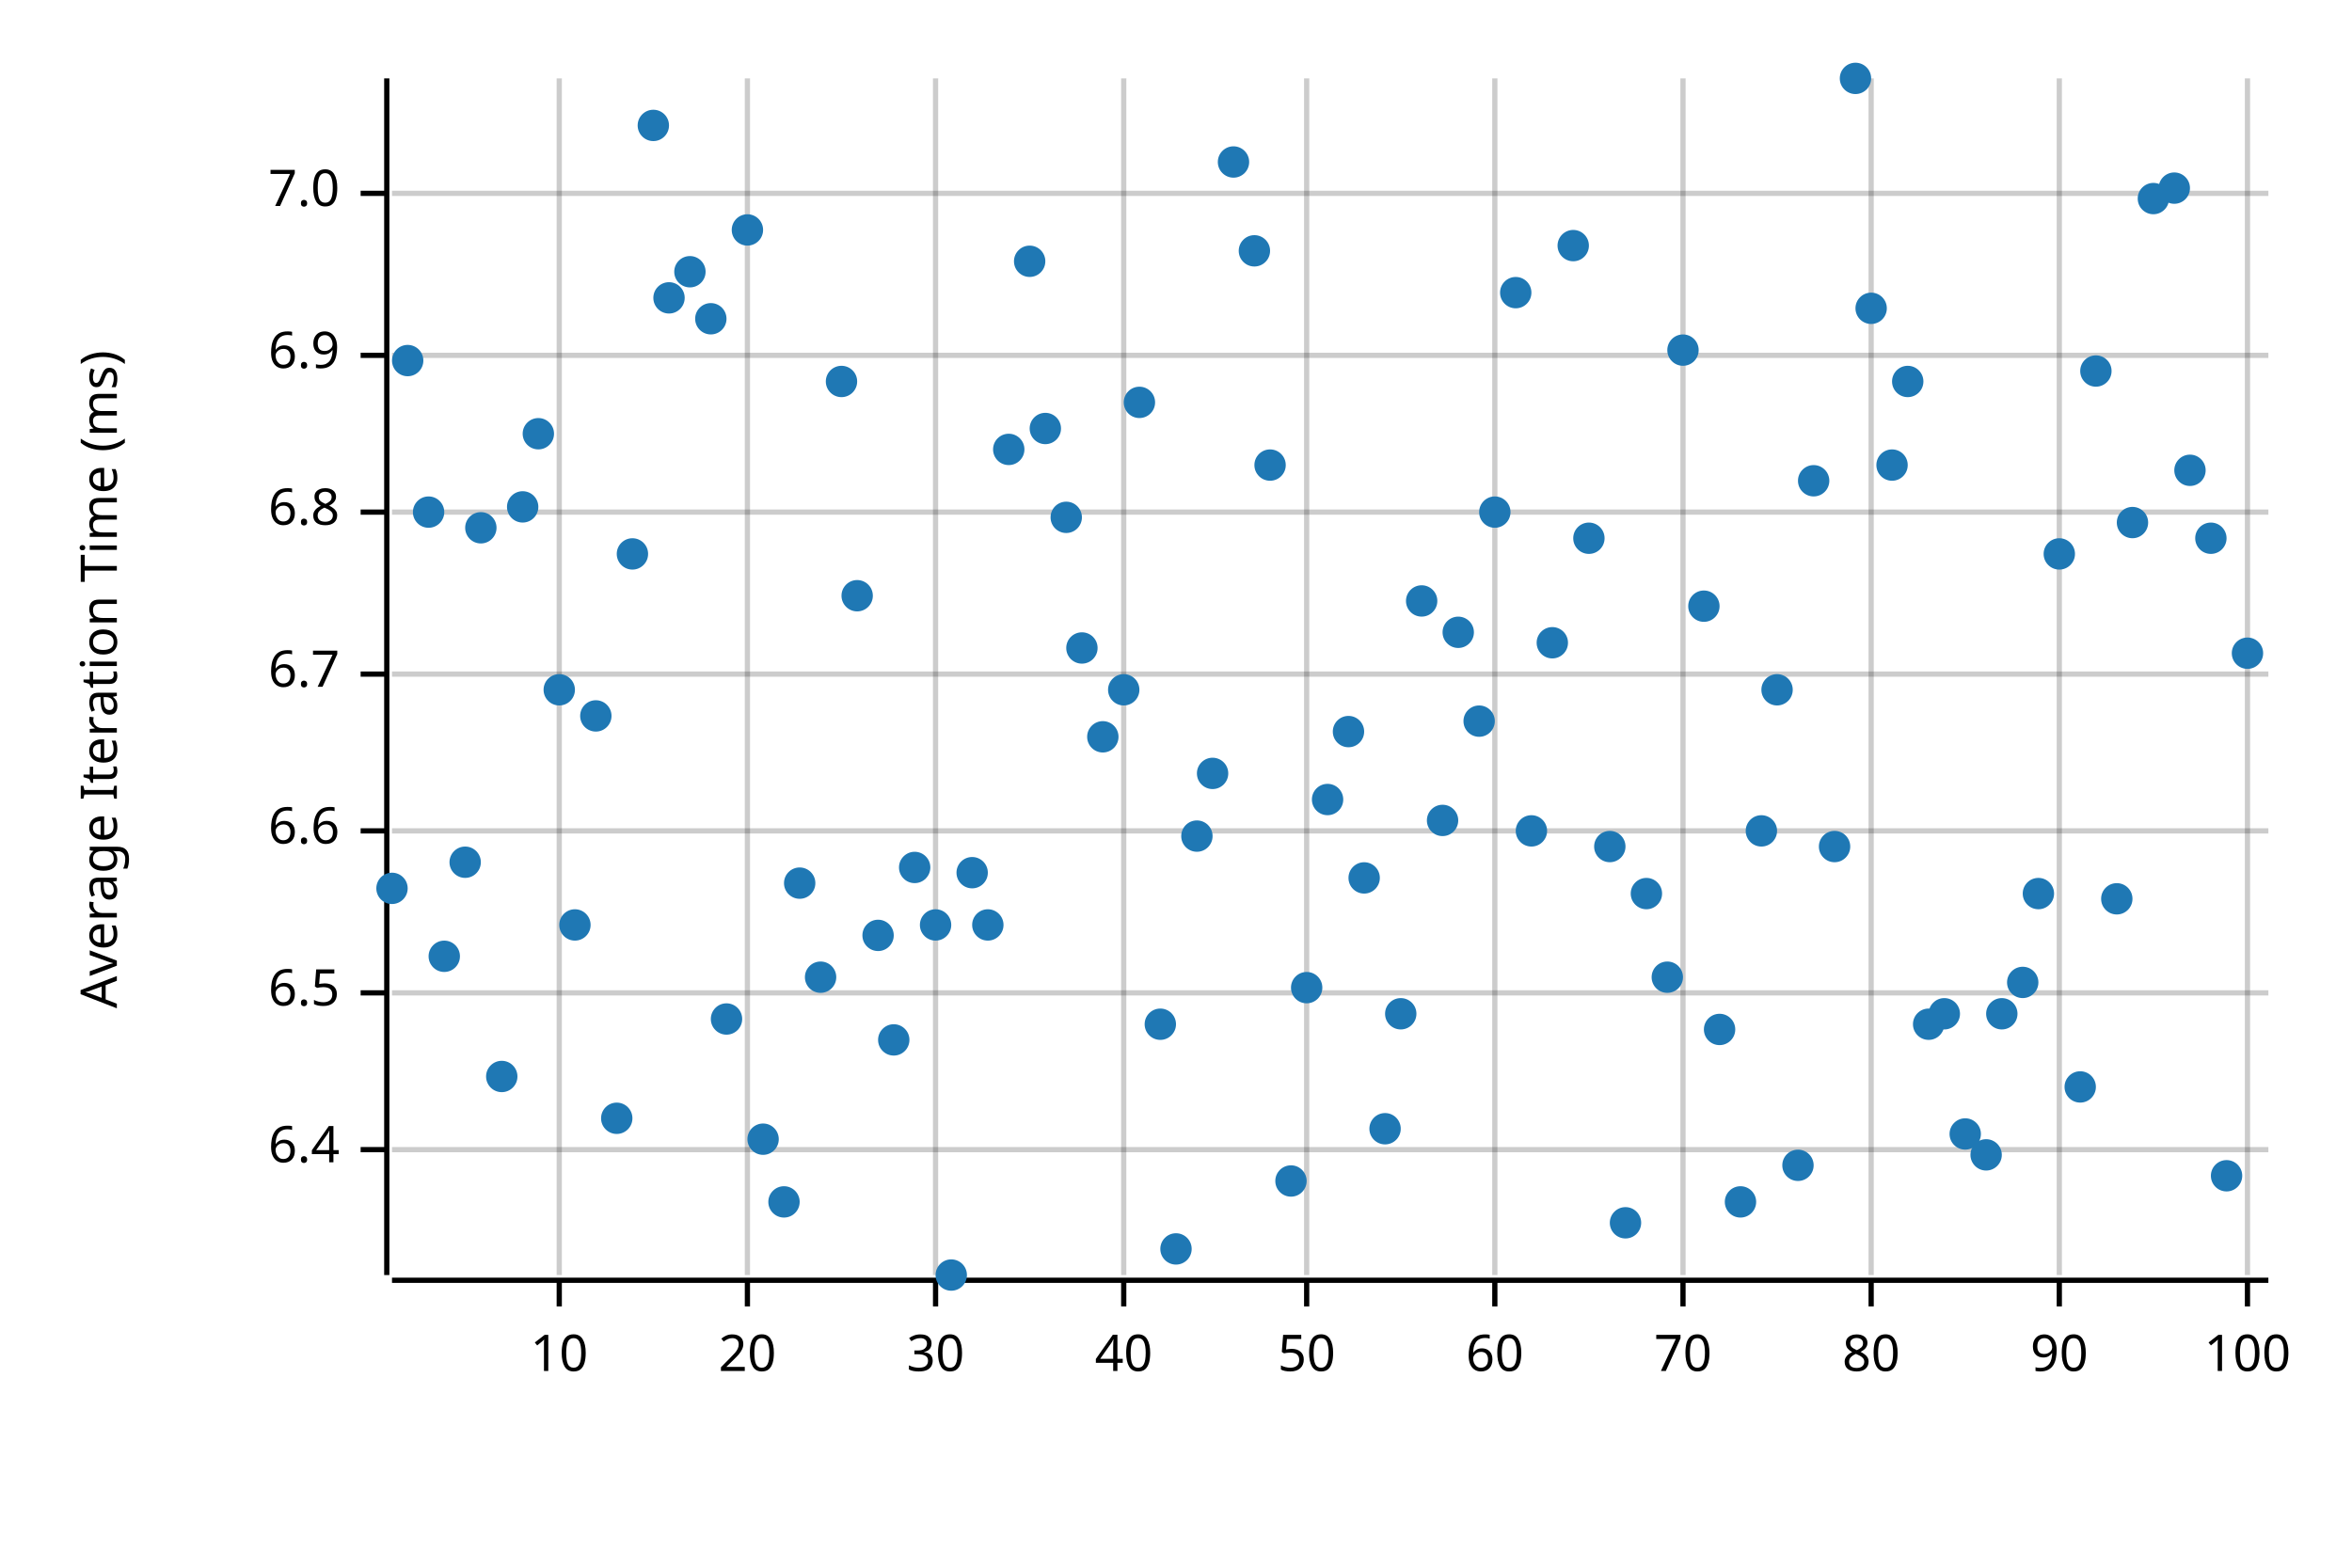
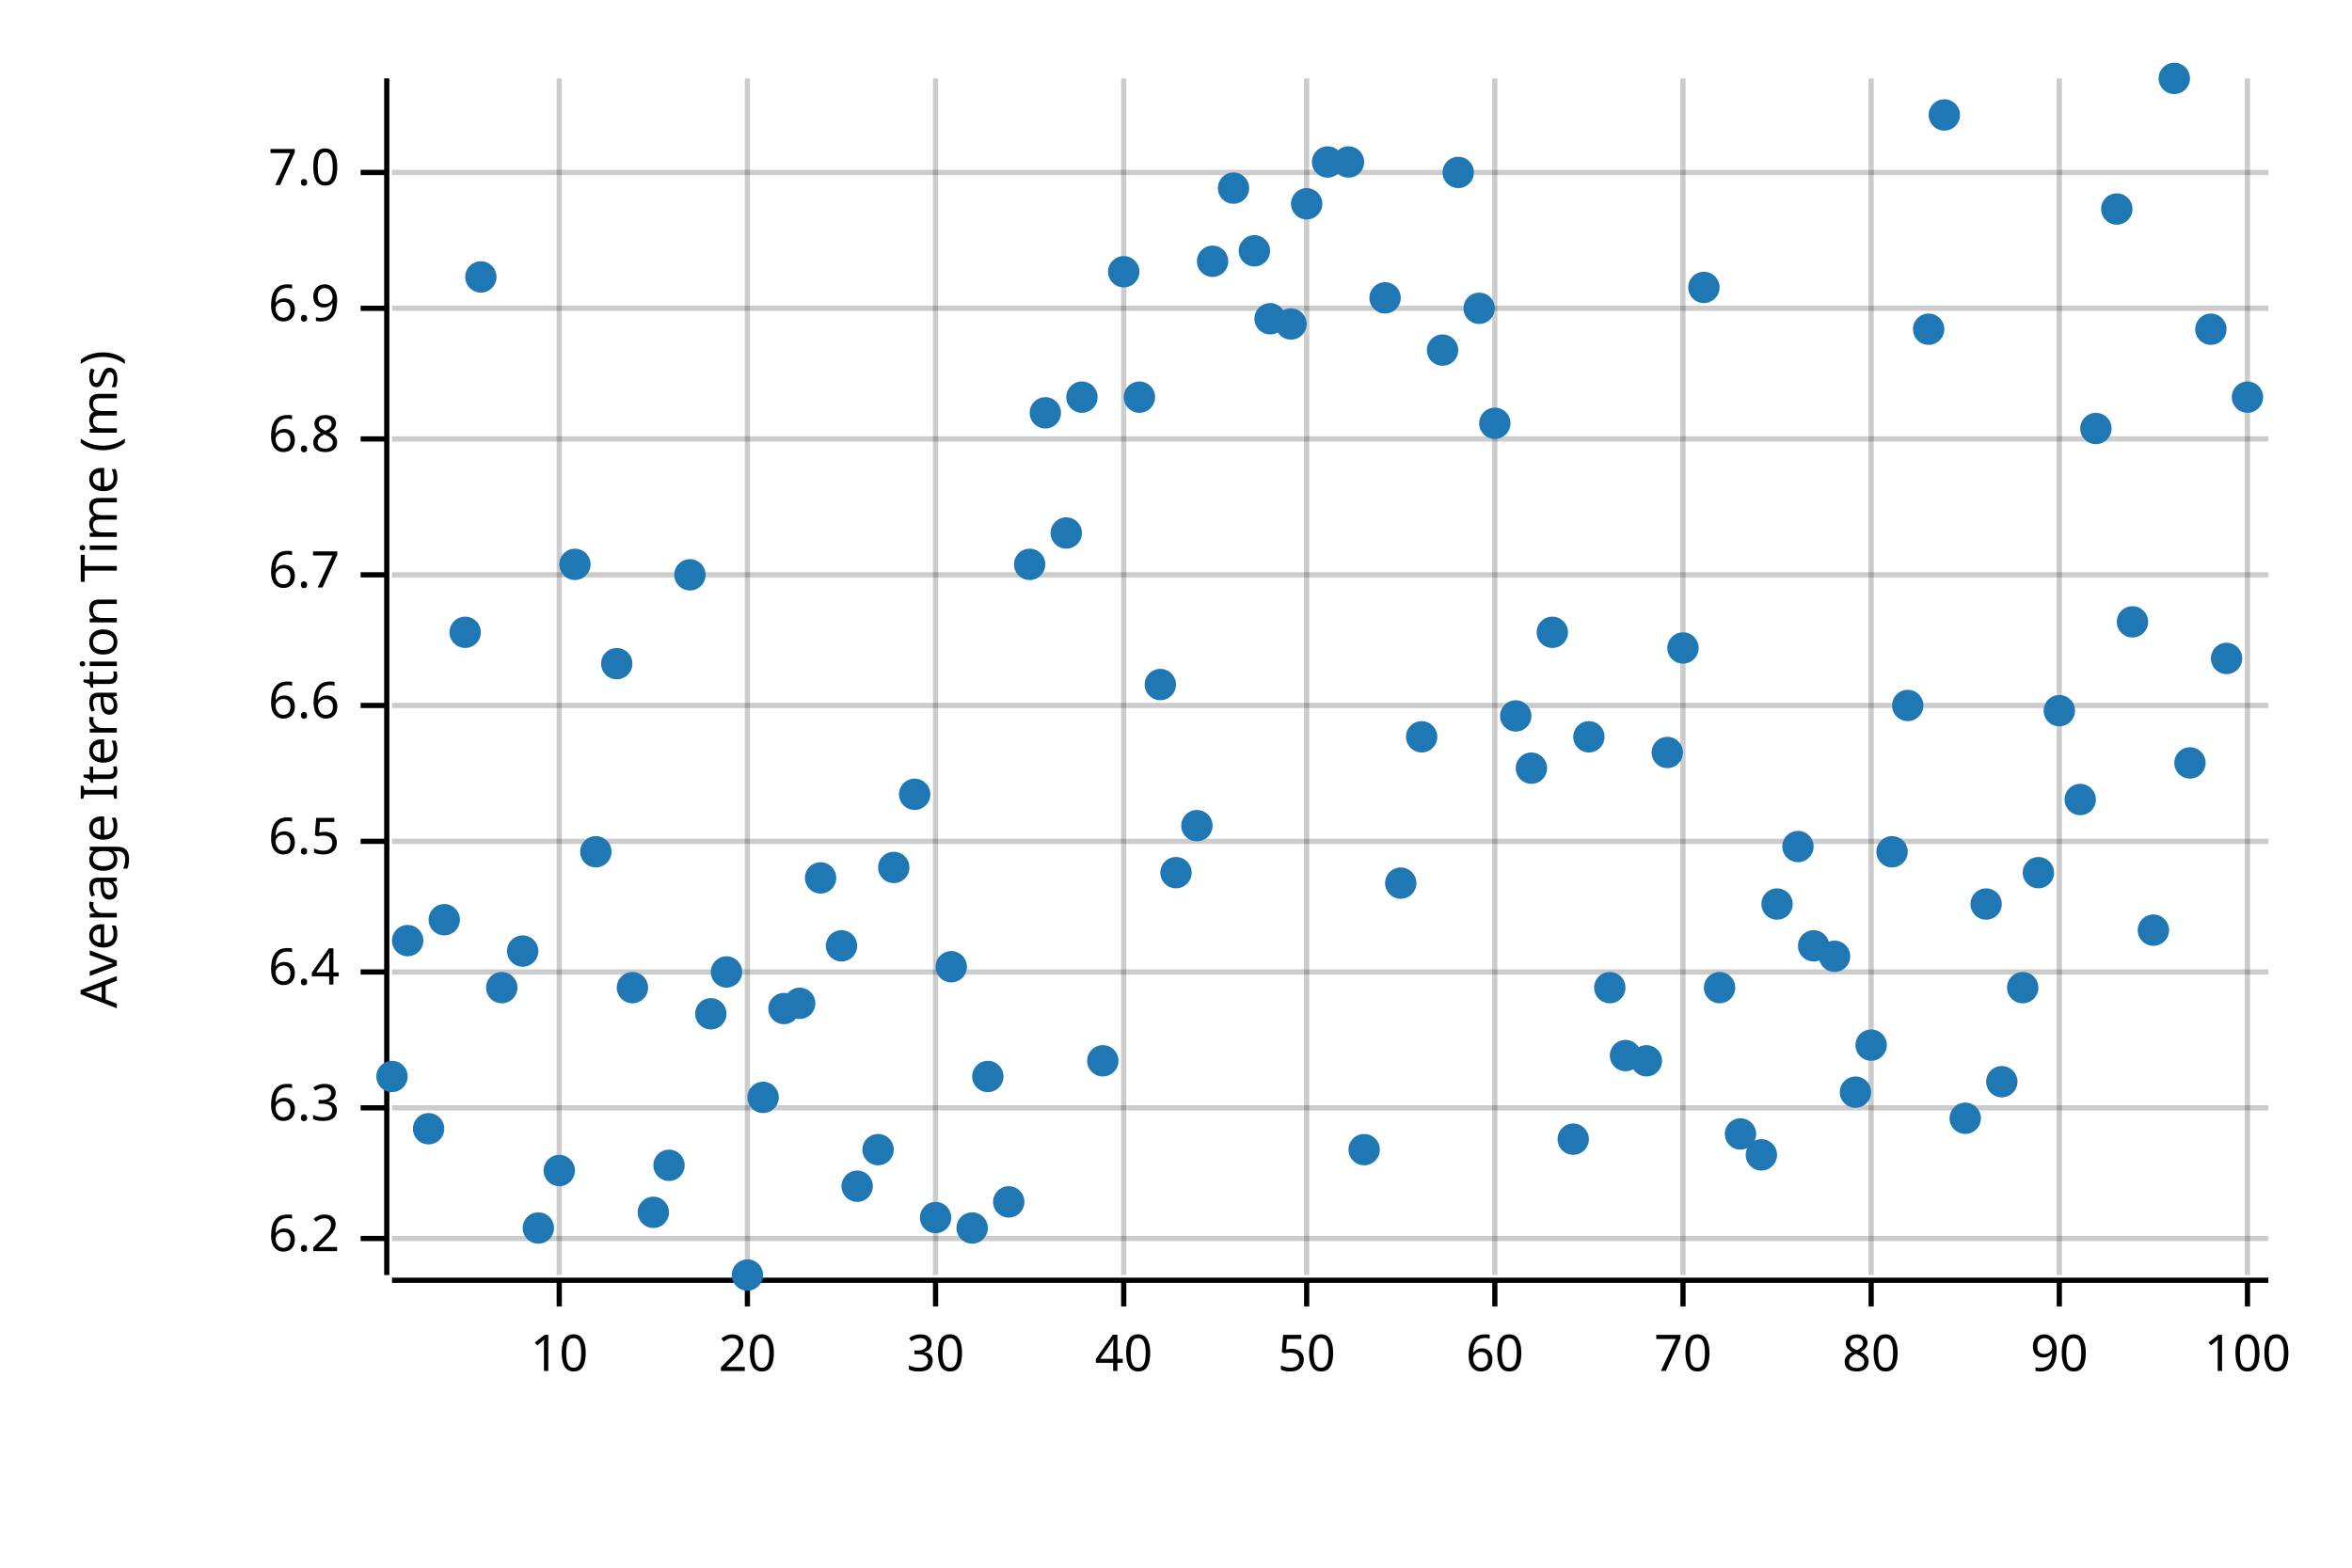
<svg xmlns="http://www.w3.org/2000/svg" width="450" height="300" viewBox="0 0 450 300">
  <text x="15" y="130" dy="0.76em" text-anchor="middle" font-family="sans-serif" font-size="9.677" opacity="1" fill="#000000" transform="rotate(270, 15, 130)">
Average Iteration Time (ms)
</text>
  <line opacity="0.2" stroke="#000000" stroke-width="1" x1="107" y1="244" x2="107" y2="15" />
  <line opacity="0.2" stroke="#000000" stroke-width="1" x1="143" y1="244" x2="143" y2="15" />
  <line opacity="0.2" stroke="#000000" stroke-width="1" x1="179" y1="244" x2="179" y2="15" />
  <line opacity="0.2" stroke="#000000" stroke-width="1" x1="215" y1="244" x2="215" y2="15" />
  <line opacity="0.2" stroke="#000000" stroke-width="1" x1="250" y1="244" x2="250" y2="15" />
  <line opacity="0.2" stroke="#000000" stroke-width="1" x1="286" y1="244" x2="286" y2="15" />
  <line opacity="0.2" stroke="#000000" stroke-width="1" x1="322" y1="244" x2="322" y2="15" />
  <line opacity="0.2" stroke="#000000" stroke-width="1" x1="358" y1="244" x2="358" y2="15" />
  <line opacity="0.2" stroke="#000000" stroke-width="1" x1="394" y1="244" x2="394" y2="15" />
  <line opacity="0.2" stroke="#000000" stroke-width="1" x1="430" y1="244" x2="430" y2="15" />
-   <line opacity="0.2" stroke="#000000" stroke-width="1" x1="75" y1="220" x2="434" y2="220" />
-   <line opacity="0.2" stroke="#000000" stroke-width="1" x1="75" y1="190" x2="434" y2="190" />
-   <line opacity="0.2" stroke="#000000" stroke-width="1" x1="75" y1="159" x2="434" y2="159" />
-   <line opacity="0.2" stroke="#000000" stroke-width="1" x1="75" y1="129" x2="434" y2="129" />
-   <line opacity="0.2" stroke="#000000" stroke-width="1" x1="75" y1="98" x2="434" y2="98" />
-   <line opacity="0.2" stroke="#000000" stroke-width="1" x1="75" y1="68" x2="434" y2="68" />
-   <line opacity="0.2" stroke="#000000" stroke-width="1" x1="75" y1="37" x2="434" y2="37" />
+   <line opacity="0.2" stroke="#000000" stroke-width="1" x1="75" y1="237" x2="434" y2="237" />
+   <line opacity="0.2" stroke="#000000" stroke-width="1" x1="75" y1="212" x2="434" y2="212" />
+   <line opacity="0.2" stroke="#000000" stroke-width="1" x1="75" y1="186" x2="434" y2="186" />
+   <line opacity="0.2" stroke="#000000" stroke-width="1" x1="75" y1="161" x2="434" y2="161" />
+   <line opacity="0.2" stroke="#000000" stroke-width="1" x1="75" y1="135" x2="434" y2="135" />
+   <line opacity="0.2" stroke="#000000" stroke-width="1" x1="75" y1="110" x2="434" y2="110" />
+   <line opacity="0.2" stroke="#000000" stroke-width="1" x1="75" y1="84" x2="434" y2="84" />
+   <line opacity="0.2" stroke="#000000" stroke-width="1" x1="75" y1="59" x2="434" y2="59" />
+   <line opacity="0.2" stroke="#000000" stroke-width="1" x1="75" y1="33" x2="434" y2="33" />
  <polyline fill="none" opacity="1" stroke="#000000" stroke-width="1" points="74,15 74,244 " />
-   <text x="65" y="220" dy="0.5ex" text-anchor="end" font-family="sans-serif" font-size="9.677" opacity="1" fill="#000000">
+   <text x="65" y="237" dy="0.5ex" text-anchor="end" font-family="sans-serif" font-size="9.677" opacity="1" fill="#000000">
+ 6.2
+ </text>
+   <polyline fill="none" opacity="1" stroke="#000000" stroke-width="1" points="69,237 74,237 " />
+   <text x="65" y="212" dy="0.5ex" text-anchor="end" font-family="sans-serif" font-size="9.677" opacity="1" fill="#000000">
+ 6.3
+ </text>
+   <polyline fill="none" opacity="1" stroke="#000000" stroke-width="1" points="69,212 74,212 " />
+   <text x="65" y="186" dy="0.5ex" text-anchor="end" font-family="sans-serif" font-size="9.677" opacity="1" fill="#000000">
6.4
</text>
-   <polyline fill="none" opacity="1" stroke="#000000" stroke-width="1" points="69,220 74,220 " />
-   <text x="65" y="190" dy="0.5ex" text-anchor="end" font-family="sans-serif" font-size="9.677" opacity="1" fill="#000000">
+   <polyline fill="none" opacity="1" stroke="#000000" stroke-width="1" points="69,186 74,186 " />
+   <text x="65" y="161" dy="0.5ex" text-anchor="end" font-family="sans-serif" font-size="9.677" opacity="1" fill="#000000">
6.5
</text>
-   <polyline fill="none" opacity="1" stroke="#000000" stroke-width="1" points="69,190 74,190 " />
-   <text x="65" y="159" dy="0.5ex" text-anchor="end" font-family="sans-serif" font-size="9.677" opacity="1" fill="#000000">
+   <polyline fill="none" opacity="1" stroke="#000000" stroke-width="1" points="69,161 74,161 " />
+   <text x="65" y="135" dy="0.5ex" text-anchor="end" font-family="sans-serif" font-size="9.677" opacity="1" fill="#000000">
6.6
</text>
-   <polyline fill="none" opacity="1" stroke="#000000" stroke-width="1" points="69,159 74,159 " />
-   <text x="65" y="129" dy="0.5ex" text-anchor="end" font-family="sans-serif" font-size="9.677" opacity="1" fill="#000000">
+   <polyline fill="none" opacity="1" stroke="#000000" stroke-width="1" points="69,135 74,135 " />
+   <text x="65" y="110" dy="0.5ex" text-anchor="end" font-family="sans-serif" font-size="9.677" opacity="1" fill="#000000">
6.7
</text>
-   <polyline fill="none" opacity="1" stroke="#000000" stroke-width="1" points="69,129 74,129 " />
-   <text x="65" y="98" dy="0.5ex" text-anchor="end" font-family="sans-serif" font-size="9.677" opacity="1" fill="#000000">
+   <polyline fill="none" opacity="1" stroke="#000000" stroke-width="1" points="69,110 74,110 " />
+   <text x="65" y="84" dy="0.5ex" text-anchor="end" font-family="sans-serif" font-size="9.677" opacity="1" fill="#000000">
6.8
</text>
-   <polyline fill="none" opacity="1" stroke="#000000" stroke-width="1" points="69,98 74,98 " />
-   <text x="65" y="68" dy="0.5ex" text-anchor="end" font-family="sans-serif" font-size="9.677" opacity="1" fill="#000000">
+   <polyline fill="none" opacity="1" stroke="#000000" stroke-width="1" points="69,84 74,84 " />
+   <text x="65" y="59" dy="0.5ex" text-anchor="end" font-family="sans-serif" font-size="9.677" opacity="1" fill="#000000">
6.9
</text>
-   <polyline fill="none" opacity="1" stroke="#000000" stroke-width="1" points="69,68 74,68 " />
-   <text x="65" y="37" dy="0.5ex" text-anchor="end" font-family="sans-serif" font-size="9.677" opacity="1" fill="#000000">
+   <polyline fill="none" opacity="1" stroke="#000000" stroke-width="1" points="69,59 74,59 " />
+   <text x="65" y="33" dy="0.5ex" text-anchor="end" font-family="sans-serif" font-size="9.677" opacity="1" fill="#000000">
7.0
</text>
-   <polyline fill="none" opacity="1" stroke="#000000" stroke-width="1" points="69,37 74,37 " />
+   <polyline fill="none" opacity="1" stroke="#000000" stroke-width="1" points="69,33 74,33 " />
  <polyline fill="none" opacity="1" stroke="#000000" stroke-width="1" points="75,245 434,245 " />
  <text x="107" y="255" dy="0.76em" text-anchor="middle" font-family="sans-serif" font-size="9.677" opacity="1" fill="#000000">
10
</text>
  <polyline fill="none" opacity="1" stroke="#000000" stroke-width="1" points="107,245 107,250 " />
  <text x="143" y="255" dy="0.76em" text-anchor="middle" font-family="sans-serif" font-size="9.677" opacity="1" fill="#000000">
20
</text>
  <polyline fill="none" opacity="1" stroke="#000000" stroke-width="1" points="143,245 143,250 " />
  <text x="179" y="255" dy="0.76em" text-anchor="middle" font-family="sans-serif" font-size="9.677" opacity="1" fill="#000000">
30
</text>
  <polyline fill="none" opacity="1" stroke="#000000" stroke-width="1" points="179,245 179,250 " />
  <text x="215" y="255" dy="0.76em" text-anchor="middle" font-family="sans-serif" font-size="9.677" opacity="1" fill="#000000">
40
</text>
  <polyline fill="none" opacity="1" stroke="#000000" stroke-width="1" points="215,245 215,250 " />
  <text x="250" y="255" dy="0.76em" text-anchor="middle" font-family="sans-serif" font-size="9.677" opacity="1" fill="#000000">
50
</text>
  <polyline fill="none" opacity="1" stroke="#000000" stroke-width="1" points="250,245 250,250 " />
  <text x="286" y="255" dy="0.76em" text-anchor="middle" font-family="sans-serif" font-size="9.677" opacity="1" fill="#000000">
60
</text>
  <polyline fill="none" opacity="1" stroke="#000000" stroke-width="1" points="286,245 286,250 " />
  <text x="322" y="255" dy="0.76em" text-anchor="middle" font-family="sans-serif" font-size="9.677" opacity="1" fill="#000000">
70
</text>
  <polyline fill="none" opacity="1" stroke="#000000" stroke-width="1" points="322,245 322,250 " />
  <text x="358" y="255" dy="0.76em" text-anchor="middle" font-family="sans-serif" font-size="9.677" opacity="1" fill="#000000">
80
</text>
  <polyline fill="none" opacity="1" stroke="#000000" stroke-width="1" points="358,245 358,250 " />
  <text x="394" y="255" dy="0.76em" text-anchor="middle" font-family="sans-serif" font-size="9.677" opacity="1" fill="#000000">
90
</text>
  <polyline fill="none" opacity="1" stroke="#000000" stroke-width="1" points="394,245 394,250 " />
  <text x="430" y="255" dy="0.76em" text-anchor="middle" font-family="sans-serif" font-size="9.677" opacity="1" fill="#000000">
100
</text>
  <polyline fill="none" opacity="1" stroke="#000000" stroke-width="1" points="430,245 430,250 " />
-   <circle cx="75" cy="170" r="3" opacity="1" fill="#1F78B4" stroke="none" stroke-width="1" />
-   <circle cx="78" cy="69" r="3" opacity="1" fill="#1F78B4" stroke="none" stroke-width="1" />
-   <circle cx="82" cy="98" r="3" opacity="1" fill="#1F78B4" stroke="none" stroke-width="1" />
-   <circle cx="85" cy="183" r="3" opacity="1" fill="#1F78B4" stroke="none" stroke-width="1" />
-   <circle cx="89" cy="165" r="3" opacity="1" fill="#1F78B4" stroke="none" stroke-width="1" />
-   <circle cx="92" cy="101" r="3" opacity="1" fill="#1F78B4" stroke="none" stroke-width="1" />
-   <circle cx="96" cy="206" r="3" opacity="1" fill="#1F78B4" stroke="none" stroke-width="1" />
-   <circle cx="100" cy="97" r="3" opacity="1" fill="#1F78B4" stroke="none" stroke-width="1" />
-   <circle cx="103" cy="83" r="3" opacity="1" fill="#1F78B4" stroke="none" stroke-width="1" />
-   <circle cx="107" cy="132" r="3" opacity="1" fill="#1F78B4" stroke="none" stroke-width="1" />
-   <circle cx="110" cy="177" r="3" opacity="1" fill="#1F78B4" stroke="none" stroke-width="1" />
-   <circle cx="114" cy="137" r="3" opacity="1" fill="#1F78B4" stroke="none" stroke-width="1" />
-   <circle cx="118" cy="214" r="3" opacity="1" fill="#1F78B4" stroke="none" stroke-width="1" />
-   <circle cx="121" cy="106" r="3" opacity="1" fill="#1F78B4" stroke="none" stroke-width="1" />
-   <circle cx="125" cy="24" r="3" opacity="1" fill="#1F78B4" stroke="none" stroke-width="1" />
-   <circle cx="128" cy="57" r="3" opacity="1" fill="#1F78B4" stroke="none" stroke-width="1" />
-   <circle cx="132" cy="52" r="3" opacity="1" fill="#1F78B4" stroke="none" stroke-width="1" />
-   <circle cx="136" cy="61" r="3" opacity="1" fill="#1F78B4" stroke="none" stroke-width="1" />
-   <circle cx="139" cy="195" r="3" opacity="1" fill="#1F78B4" stroke="none" stroke-width="1" />
-   <circle cx="143" cy="44" r="3" opacity="1" fill="#1F78B4" stroke="none" stroke-width="1" />
-   <circle cx="146" cy="218" r="3" opacity="1" fill="#1F78B4" stroke="none" stroke-width="1" />
-   <circle cx="150" cy="230" r="3" opacity="1" fill="#1F78B4" stroke="none" stroke-width="1" />
-   <circle cx="153" cy="169" r="3" opacity="1" fill="#1F78B4" stroke="none" stroke-width="1" />
-   <circle cx="157" cy="187" r="3" opacity="1" fill="#1F78B4" stroke="none" stroke-width="1" />
-   <circle cx="161" cy="73" r="3" opacity="1" fill="#1F78B4" stroke="none" stroke-width="1" />
-   <circle cx="164" cy="114" r="3" opacity="1" fill="#1F78B4" stroke="none" stroke-width="1" />
-   <circle cx="168" cy="179" r="3" opacity="1" fill="#1F78B4" stroke="none" stroke-width="1" />
-   <circle cx="171" cy="199" r="3" opacity="1" fill="#1F78B4" stroke="none" stroke-width="1" />
-   <circle cx="175" cy="166" r="3" opacity="1" fill="#1F78B4" stroke="none" stroke-width="1" />
-   <circle cx="179" cy="177" r="3" opacity="1" fill="#1F78B4" stroke="none" stroke-width="1" />
-   <circle cx="182" cy="244" r="3" opacity="1" fill="#1F78B4" stroke="none" stroke-width="1" />
-   <circle cx="186" cy="167" r="3" opacity="1" fill="#1F78B4" stroke="none" stroke-width="1" />
-   <circle cx="189" cy="177" r="3" opacity="1" fill="#1F78B4" stroke="none" stroke-width="1" />
-   <circle cx="193" cy="86" r="3" opacity="1" fill="#1F78B4" stroke="none" stroke-width="1" />
-   <circle cx="197" cy="50" r="3" opacity="1" fill="#1F78B4" stroke="none" stroke-width="1" />
-   <circle cx="200" cy="82" r="3" opacity="1" fill="#1F78B4" stroke="none" stroke-width="1" />
-   <circle cx="204" cy="99" r="3" opacity="1" fill="#1F78B4" stroke="none" stroke-width="1" />
-   <circle cx="207" cy="124" r="3" opacity="1" fill="#1F78B4" stroke="none" stroke-width="1" />
-   <circle cx="211" cy="141" r="3" opacity="1" fill="#1F78B4" stroke="none" stroke-width="1" />
-   <circle cx="215" cy="132" r="3" opacity="1" fill="#1F78B4" stroke="none" stroke-width="1" />
-   <circle cx="218" cy="77" r="3" opacity="1" fill="#1F78B4" stroke="none" stroke-width="1" />
-   <circle cx="222" cy="196" r="3" opacity="1" fill="#1F78B4" stroke="none" stroke-width="1" />
-   <circle cx="225" cy="239" r="3" opacity="1" fill="#1F78B4" stroke="none" stroke-width="1" />
-   <circle cx="229" cy="160" r="3" opacity="1" fill="#1F78B4" stroke="none" stroke-width="1" />
-   <circle cx="232" cy="148" r="3" opacity="1" fill="#1F78B4" stroke="none" stroke-width="1" />
-   <circle cx="236" cy="31" r="3" opacity="1" fill="#1F78B4" stroke="none" stroke-width="1" />
+   <circle cx="75" cy="206" r="3" opacity="1" fill="#1F78B4" stroke="none" stroke-width="1" />
+   <circle cx="78" cy="180" r="3" opacity="1" fill="#1F78B4" stroke="none" stroke-width="1" />
+   <circle cx="82" cy="216" r="3" opacity="1" fill="#1F78B4" stroke="none" stroke-width="1" />
+   <circle cx="85" cy="176" r="3" opacity="1" fill="#1F78B4" stroke="none" stroke-width="1" />
+   <circle cx="89" cy="121" r="3" opacity="1" fill="#1F78B4" stroke="none" stroke-width="1" />
+   <circle cx="92" cy="53" r="3" opacity="1" fill="#1F78B4" stroke="none" stroke-width="1" />
+   <circle cx="96" cy="189" r="3" opacity="1" fill="#1F78B4" stroke="none" stroke-width="1" />
+   <circle cx="100" cy="182" r="3" opacity="1" fill="#1F78B4" stroke="none" stroke-width="1" />
+   <circle cx="103" cy="235" r="3" opacity="1" fill="#1F78B4" stroke="none" stroke-width="1" />
+   <circle cx="107" cy="224" r="3" opacity="1" fill="#1F78B4" stroke="none" stroke-width="1" />
+   <circle cx="110" cy="108" r="3" opacity="1" fill="#1F78B4" stroke="none" stroke-width="1" />
+   <circle cx="114" cy="163" r="3" opacity="1" fill="#1F78B4" stroke="none" stroke-width="1" />
+   <circle cx="118" cy="127" r="3" opacity="1" fill="#1F78B4" stroke="none" stroke-width="1" />
+   <circle cx="121" cy="189" r="3" opacity="1" fill="#1F78B4" stroke="none" stroke-width="1" />
+   <circle cx="125" cy="232" r="3" opacity="1" fill="#1F78B4" stroke="none" stroke-width="1" />
+   <circle cx="128" cy="223" r="3" opacity="1" fill="#1F78B4" stroke="none" stroke-width="1" />
+   <circle cx="132" cy="110" r="3" opacity="1" fill="#1F78B4" stroke="none" stroke-width="1" />
+   <circle cx="136" cy="194" r="3" opacity="1" fill="#1F78B4" stroke="none" stroke-width="1" />
+   <circle cx="139" cy="186" r="3" opacity="1" fill="#1F78B4" stroke="none" stroke-width="1" />
+   <circle cx="143" cy="244" r="3" opacity="1" fill="#1F78B4" stroke="none" stroke-width="1" />
+   <circle cx="146" cy="210" r="3" opacity="1" fill="#1F78B4" stroke="none" stroke-width="1" />
+   <circle cx="150" cy="193" r="3" opacity="1" fill="#1F78B4" stroke="none" stroke-width="1" />
+   <circle cx="153" cy="192" r="3" opacity="1" fill="#1F78B4" stroke="none" stroke-width="1" />
+   <circle cx="157" cy="168" r="3" opacity="1" fill="#1F78B4" stroke="none" stroke-width="1" />
+   <circle cx="161" cy="181" r="3" opacity="1" fill="#1F78B4" stroke="none" stroke-width="1" />
+   <circle cx="164" cy="227" r="3" opacity="1" fill="#1F78B4" stroke="none" stroke-width="1" />
+   <circle cx="168" cy="220" r="3" opacity="1" fill="#1F78B4" stroke="none" stroke-width="1" />
+   <circle cx="171" cy="166" r="3" opacity="1" fill="#1F78B4" stroke="none" stroke-width="1" />
+   <circle cx="175" cy="152" r="3" opacity="1" fill="#1F78B4" stroke="none" stroke-width="1" />
+   <circle cx="179" cy="233" r="3" opacity="1" fill="#1F78B4" stroke="none" stroke-width="1" />
+   <circle cx="182" cy="185" r="3" opacity="1" fill="#1F78B4" stroke="none" stroke-width="1" />
+   <circle cx="186" cy="235" r="3" opacity="1" fill="#1F78B4" stroke="none" stroke-width="1" />
+   <circle cx="189" cy="206" r="3" opacity="1" fill="#1F78B4" stroke="none" stroke-width="1" />
+   <circle cx="193" cy="230" r="3" opacity="1" fill="#1F78B4" stroke="none" stroke-width="1" />
+   <circle cx="197" cy="108" r="3" opacity="1" fill="#1F78B4" stroke="none" stroke-width="1" />
+   <circle cx="200" cy="79" r="3" opacity="1" fill="#1F78B4" stroke="none" stroke-width="1" />
+   <circle cx="204" cy="102" r="3" opacity="1" fill="#1F78B4" stroke="none" stroke-width="1" />
+   <circle cx="207" cy="76" r="3" opacity="1" fill="#1F78B4" stroke="none" stroke-width="1" />
+   <circle cx="211" cy="203" r="3" opacity="1" fill="#1F78B4" stroke="none" stroke-width="1" />
+   <circle cx="215" cy="52" r="3" opacity="1" fill="#1F78B4" stroke="none" stroke-width="1" />
+   <circle cx="218" cy="76" r="3" opacity="1" fill="#1F78B4" stroke="none" stroke-width="1" />
+   <circle cx="222" cy="131" r="3" opacity="1" fill="#1F78B4" stroke="none" stroke-width="1" />
+   <circle cx="225" cy="167" r="3" opacity="1" fill="#1F78B4" stroke="none" stroke-width="1" />
+   <circle cx="229" cy="158" r="3" opacity="1" fill="#1F78B4" stroke="none" stroke-width="1" />
+   <circle cx="232" cy="50" r="3" opacity="1" fill="#1F78B4" stroke="none" stroke-width="1" />
+   <circle cx="236" cy="36" r="3" opacity="1" fill="#1F78B4" stroke="none" stroke-width="1" />
  <circle cx="240" cy="48" r="3" opacity="1" fill="#1F78B4" stroke="none" stroke-width="1" />
-   <circle cx="243" cy="89" r="3" opacity="1" fill="#1F78B4" stroke="none" stroke-width="1" />
-   <circle cx="247" cy="226" r="3" opacity="1" fill="#1F78B4" stroke="none" stroke-width="1" />
-   <circle cx="250" cy="189" r="3" opacity="1" fill="#1F78B4" stroke="none" stroke-width="1" />
-   <circle cx="254" cy="153" r="3" opacity="1" fill="#1F78B4" stroke="none" stroke-width="1" />
-   <circle cx="258" cy="140" r="3" opacity="1" fill="#1F78B4" stroke="none" stroke-width="1" />
-   <circle cx="261" cy="168" r="3" opacity="1" fill="#1F78B4" stroke="none" stroke-width="1" />
-   <circle cx="265" cy="216" r="3" opacity="1" fill="#1F78B4" stroke="none" stroke-width="1" />
-   <circle cx="268" cy="194" r="3" opacity="1" fill="#1F78B4" stroke="none" stroke-width="1" />
-   <circle cx="272" cy="115" r="3" opacity="1" fill="#1F78B4" stroke="none" stroke-width="1" />
-   <circle cx="276" cy="157" r="3" opacity="1" fill="#1F78B4" stroke="none" stroke-width="1" />
-   <circle cx="279" cy="121" r="3" opacity="1" fill="#1F78B4" stroke="none" stroke-width="1" />
-   <circle cx="283" cy="138" r="3" opacity="1" fill="#1F78B4" stroke="none" stroke-width="1" />
-   <circle cx="286" cy="98" r="3" opacity="1" fill="#1F78B4" stroke="none" stroke-width="1" />
-   <circle cx="290" cy="56" r="3" opacity="1" fill="#1F78B4" stroke="none" stroke-width="1" />
-   <circle cx="293" cy="159" r="3" opacity="1" fill="#1F78B4" stroke="none" stroke-width="1" />
-   <circle cx="297" cy="123" r="3" opacity="1" fill="#1F78B4" stroke="none" stroke-width="1" />
-   <circle cx="301" cy="47" r="3" opacity="1" fill="#1F78B4" stroke="none" stroke-width="1" />
-   <circle cx="304" cy="103" r="3" opacity="1" fill="#1F78B4" stroke="none" stroke-width="1" />
-   <circle cx="308" cy="162" r="3" opacity="1" fill="#1F78B4" stroke="none" stroke-width="1" />
-   <circle cx="311" cy="234" r="3" opacity="1" fill="#1F78B4" stroke="none" stroke-width="1" />
-   <circle cx="315" cy="171" r="3" opacity="1" fill="#1F78B4" stroke="none" stroke-width="1" />
-   <circle cx="319" cy="187" r="3" opacity="1" fill="#1F78B4" stroke="none" stroke-width="1" />
-   <circle cx="322" cy="67" r="3" opacity="1" fill="#1F78B4" stroke="none" stroke-width="1" />
-   <circle cx="326" cy="116" r="3" opacity="1" fill="#1F78B4" stroke="none" stroke-width="1" />
-   <circle cx="329" cy="197" r="3" opacity="1" fill="#1F78B4" stroke="none" stroke-width="1" />
-   <circle cx="333" cy="230" r="3" opacity="1" fill="#1F78B4" stroke="none" stroke-width="1" />
-   <circle cx="337" cy="159" r="3" opacity="1" fill="#1F78B4" stroke="none" stroke-width="1" />
-   <circle cx="340" cy="132" r="3" opacity="1" fill="#1F78B4" stroke="none" stroke-width="1" />
-   <circle cx="344" cy="223" r="3" opacity="1" fill="#1F78B4" stroke="none" stroke-width="1" />
-   <circle cx="347" cy="92" r="3" opacity="1" fill="#1F78B4" stroke="none" stroke-width="1" />
-   <circle cx="351" cy="162" r="3" opacity="1" fill="#1F78B4" stroke="none" stroke-width="1" />
-   <circle cx="355" cy="15" r="3" opacity="1" fill="#1F78B4" stroke="none" stroke-width="1" />
-   <circle cx="358" cy="59" r="3" opacity="1" fill="#1F78B4" stroke="none" stroke-width="1" />
-   <circle cx="362" cy="89" r="3" opacity="1" fill="#1F78B4" stroke="none" stroke-width="1" />
-   <circle cx="365" cy="73" r="3" opacity="1" fill="#1F78B4" stroke="none" stroke-width="1" />
-   <circle cx="369" cy="196" r="3" opacity="1" fill="#1F78B4" stroke="none" stroke-width="1" />
-   <circle cx="372" cy="194" r="3" opacity="1" fill="#1F78B4" stroke="none" stroke-width="1" />
-   <circle cx="376" cy="217" r="3" opacity="1" fill="#1F78B4" stroke="none" stroke-width="1" />
-   <circle cx="380" cy="221" r="3" opacity="1" fill="#1F78B4" stroke="none" stroke-width="1" />
-   <circle cx="383" cy="194" r="3" opacity="1" fill="#1F78B4" stroke="none" stroke-width="1" />
-   <circle cx="387" cy="188" r="3" opacity="1" fill="#1F78B4" stroke="none" stroke-width="1" />
-   <circle cx="390" cy="171" r="3" opacity="1" fill="#1F78B4" stroke="none" stroke-width="1" />
-   <circle cx="394" cy="106" r="3" opacity="1" fill="#1F78B4" stroke="none" stroke-width="1" />
-   <circle cx="398" cy="208" r="3" opacity="1" fill="#1F78B4" stroke="none" stroke-width="1" />
-   <circle cx="401" cy="71" r="3" opacity="1" fill="#1F78B4" stroke="none" stroke-width="1" />
-   <circle cx="405" cy="172" r="3" opacity="1" fill="#1F78B4" stroke="none" stroke-width="1" />
-   <circle cx="408" cy="100" r="3" opacity="1" fill="#1F78B4" stroke="none" stroke-width="1" />
-   <circle cx="412" cy="38" r="3" opacity="1" fill="#1F78B4" stroke="none" stroke-width="1" />
-   <circle cx="416" cy="36" r="3" opacity="1" fill="#1F78B4" stroke="none" stroke-width="1" />
-   <circle cx="419" cy="90" r="3" opacity="1" fill="#1F78B4" stroke="none" stroke-width="1" />
-   <circle cx="423" cy="103" r="3" opacity="1" fill="#1F78B4" stroke="none" stroke-width="1" />
-   <circle cx="426" cy="225" r="3" opacity="1" fill="#1F78B4" stroke="none" stroke-width="1" />
-   <circle cx="430" cy="125" r="3" opacity="1" fill="#1F78B4" stroke="none" stroke-width="1" />
+   <circle cx="243" cy="61" r="3" opacity="1" fill="#1F78B4" stroke="none" stroke-width="1" />
+   <circle cx="247" cy="62" r="3" opacity="1" fill="#1F78B4" stroke="none" stroke-width="1" />
+   <circle cx="250" cy="39" r="3" opacity="1" fill="#1F78B4" stroke="none" stroke-width="1" />
+   <circle cx="254" cy="31" r="3" opacity="1" fill="#1F78B4" stroke="none" stroke-width="1" />
+   <circle cx="258" cy="31" r="3" opacity="1" fill="#1F78B4" stroke="none" stroke-width="1" />
+   <circle cx="261" cy="220" r="3" opacity="1" fill="#1F78B4" stroke="none" stroke-width="1" />
+   <circle cx="265" cy="57" r="3" opacity="1" fill="#1F78B4" stroke="none" stroke-width="1" />
+   <circle cx="268" cy="169" r="3" opacity="1" fill="#1F78B4" stroke="none" stroke-width="1" />
+   <circle cx="272" cy="141" r="3" opacity="1" fill="#1F78B4" stroke="none" stroke-width="1" />
+   <circle cx="276" cy="67" r="3" opacity="1" fill="#1F78B4" stroke="none" stroke-width="1" />
+   <circle cx="279" cy="33" r="3" opacity="1" fill="#1F78B4" stroke="none" stroke-width="1" />
+   <circle cx="283" cy="59" r="3" opacity="1" fill="#1F78B4" stroke="none" stroke-width="1" />
+   <circle cx="286" cy="81" r="3" opacity="1" fill="#1F78B4" stroke="none" stroke-width="1" />
+   <circle cx="290" cy="137" r="3" opacity="1" fill="#1F78B4" stroke="none" stroke-width="1" />
+   <circle cx="293" cy="147" r="3" opacity="1" fill="#1F78B4" stroke="none" stroke-width="1" />
+   <circle cx="297" cy="121" r="3" opacity="1" fill="#1F78B4" stroke="none" stroke-width="1" />
+   <circle cx="301" cy="218" r="3" opacity="1" fill="#1F78B4" stroke="none" stroke-width="1" />
+   <circle cx="304" cy="141" r="3" opacity="1" fill="#1F78B4" stroke="none" stroke-width="1" />
+   <circle cx="308" cy="189" r="3" opacity="1" fill="#1F78B4" stroke="none" stroke-width="1" />
+   <circle cx="311" cy="202" r="3" opacity="1" fill="#1F78B4" stroke="none" stroke-width="1" />
+   <circle cx="315" cy="203" r="3" opacity="1" fill="#1F78B4" stroke="none" stroke-width="1" />
+   <circle cx="319" cy="144" r="3" opacity="1" fill="#1F78B4" stroke="none" stroke-width="1" />
+   <circle cx="322" cy="124" r="3" opacity="1" fill="#1F78B4" stroke="none" stroke-width="1" />
+   <circle cx="326" cy="55" r="3" opacity="1" fill="#1F78B4" stroke="none" stroke-width="1" />
+   <circle cx="329" cy="189" r="3" opacity="1" fill="#1F78B4" stroke="none" stroke-width="1" />
+   <circle cx="333" cy="217" r="3" opacity="1" fill="#1F78B4" stroke="none" stroke-width="1" />
+   <circle cx="337" cy="221" r="3" opacity="1" fill="#1F78B4" stroke="none" stroke-width="1" />
+   <circle cx="340" cy="173" r="3" opacity="1" fill="#1F78B4" stroke="none" stroke-width="1" />
+   <circle cx="344" cy="162" r="3" opacity="1" fill="#1F78B4" stroke="none" stroke-width="1" />
+   <circle cx="347" cy="181" r="3" opacity="1" fill="#1F78B4" stroke="none" stroke-width="1" />
+   <circle cx="351" cy="183" r="3" opacity="1" fill="#1F78B4" stroke="none" stroke-width="1" />
+   <circle cx="355" cy="209" r="3" opacity="1" fill="#1F78B4" stroke="none" stroke-width="1" />
+   <circle cx="358" cy="200" r="3" opacity="1" fill="#1F78B4" stroke="none" stroke-width="1" />
+   <circle cx="362" cy="163" r="3" opacity="1" fill="#1F78B4" stroke="none" stroke-width="1" />
+   <circle cx="365" cy="135" r="3" opacity="1" fill="#1F78B4" stroke="none" stroke-width="1" />
+   <circle cx="369" cy="63" r="3" opacity="1" fill="#1F78B4" stroke="none" stroke-width="1" />
+   <circle cx="372" cy="22" r="3" opacity="1" fill="#1F78B4" stroke="none" stroke-width="1" />
+   <circle cx="376" cy="214" r="3" opacity="1" fill="#1F78B4" stroke="none" stroke-width="1" />
+   <circle cx="380" cy="173" r="3" opacity="1" fill="#1F78B4" stroke="none" stroke-width="1" />
+   <circle cx="383" cy="207" r="3" opacity="1" fill="#1F78B4" stroke="none" stroke-width="1" />
+   <circle cx="387" cy="189" r="3" opacity="1" fill="#1F78B4" stroke="none" stroke-width="1" />
+   <circle cx="390" cy="167" r="3" opacity="1" fill="#1F78B4" stroke="none" stroke-width="1" />
+   <circle cx="394" cy="136" r="3" opacity="1" fill="#1F78B4" stroke="none" stroke-width="1" />
+   <circle cx="398" cy="153" r="3" opacity="1" fill="#1F78B4" stroke="none" stroke-width="1" />
+   <circle cx="401" cy="82" r="3" opacity="1" fill="#1F78B4" stroke="none" stroke-width="1" />
+   <circle cx="405" cy="40" r="3" opacity="1" fill="#1F78B4" stroke="none" stroke-width="1" />
+   <circle cx="408" cy="119" r="3" opacity="1" fill="#1F78B4" stroke="none" stroke-width="1" />
+   <circle cx="412" cy="178" r="3" opacity="1" fill="#1F78B4" stroke="none" stroke-width="1" />
+   <circle cx="416" cy="15" r="3" opacity="1" fill="#1F78B4" stroke="none" stroke-width="1" />
+   <circle cx="419" cy="146" r="3" opacity="1" fill="#1F78B4" stroke="none" stroke-width="1" />
+   <circle cx="423" cy="63" r="3" opacity="1" fill="#1F78B4" stroke="none" stroke-width="1" />
+   <circle cx="426" cy="126" r="3" opacity="1" fill="#1F78B4" stroke="none" stroke-width="1" />
+   <circle cx="430" cy="76" r="3" opacity="1" fill="#1F78B4" stroke="none" stroke-width="1" />
</svg>
